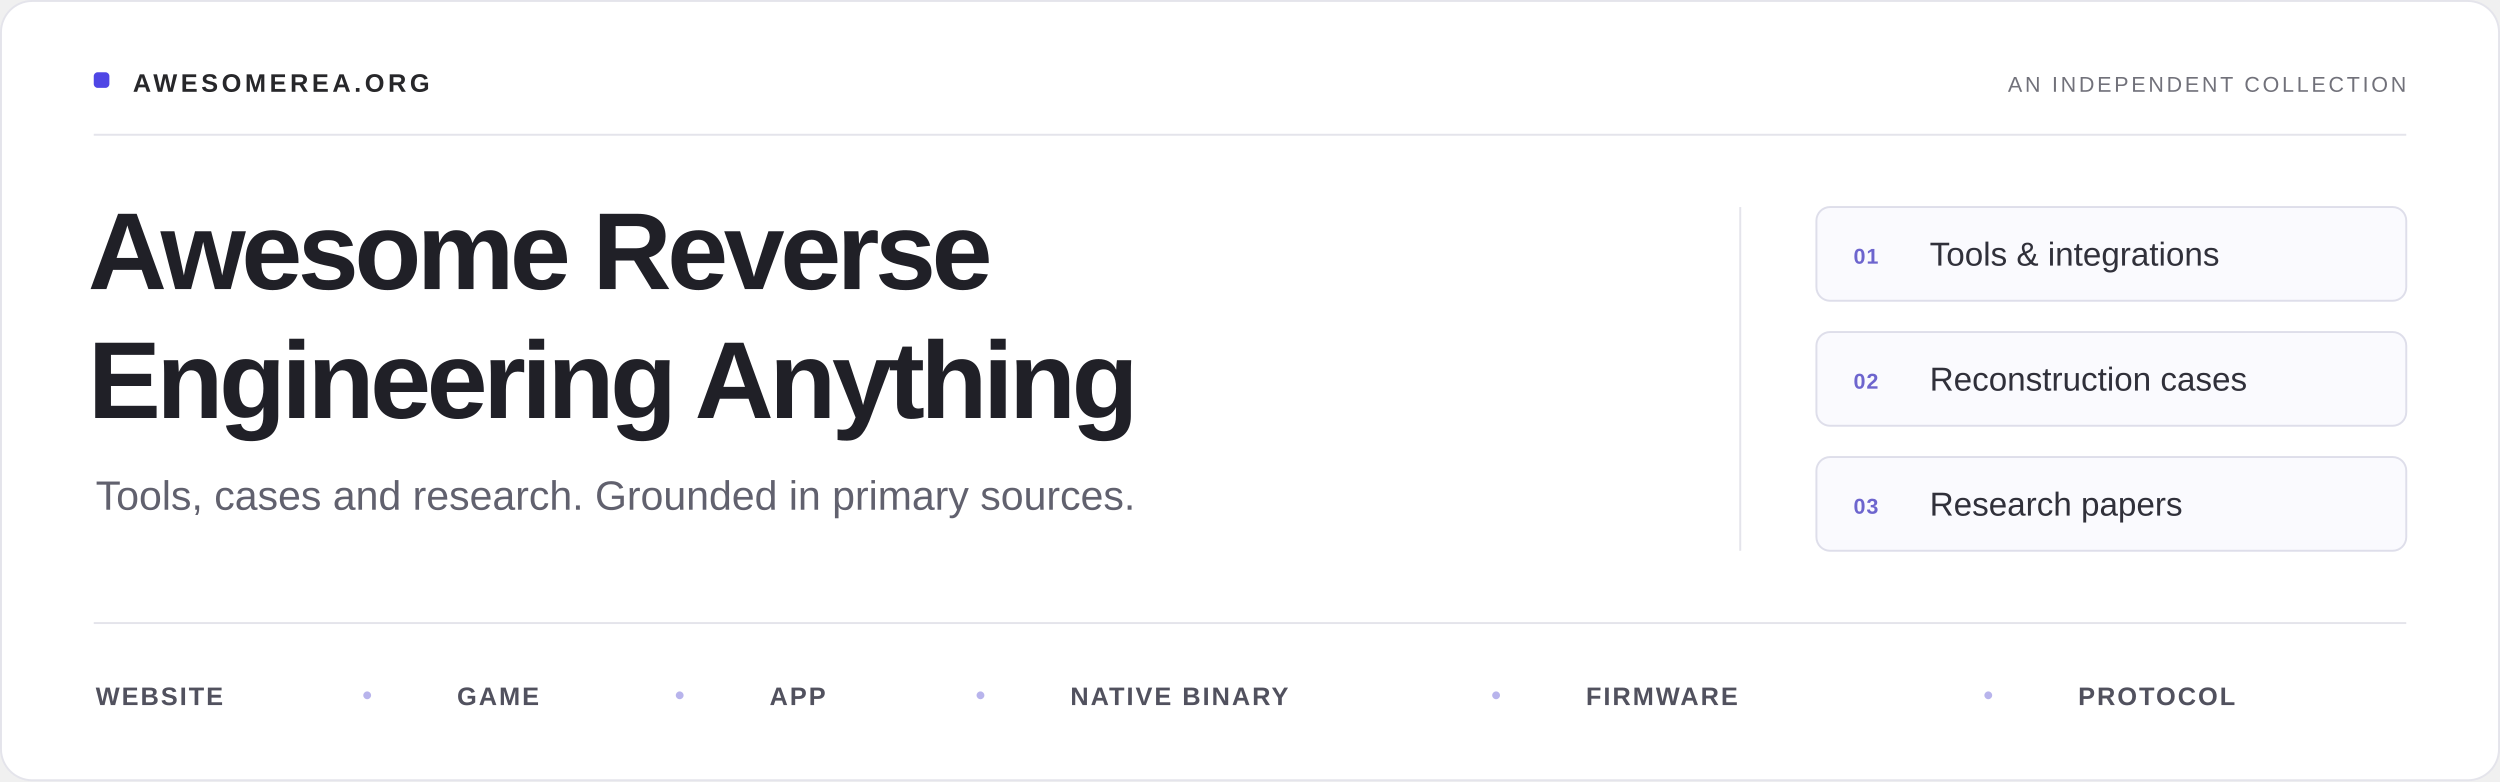
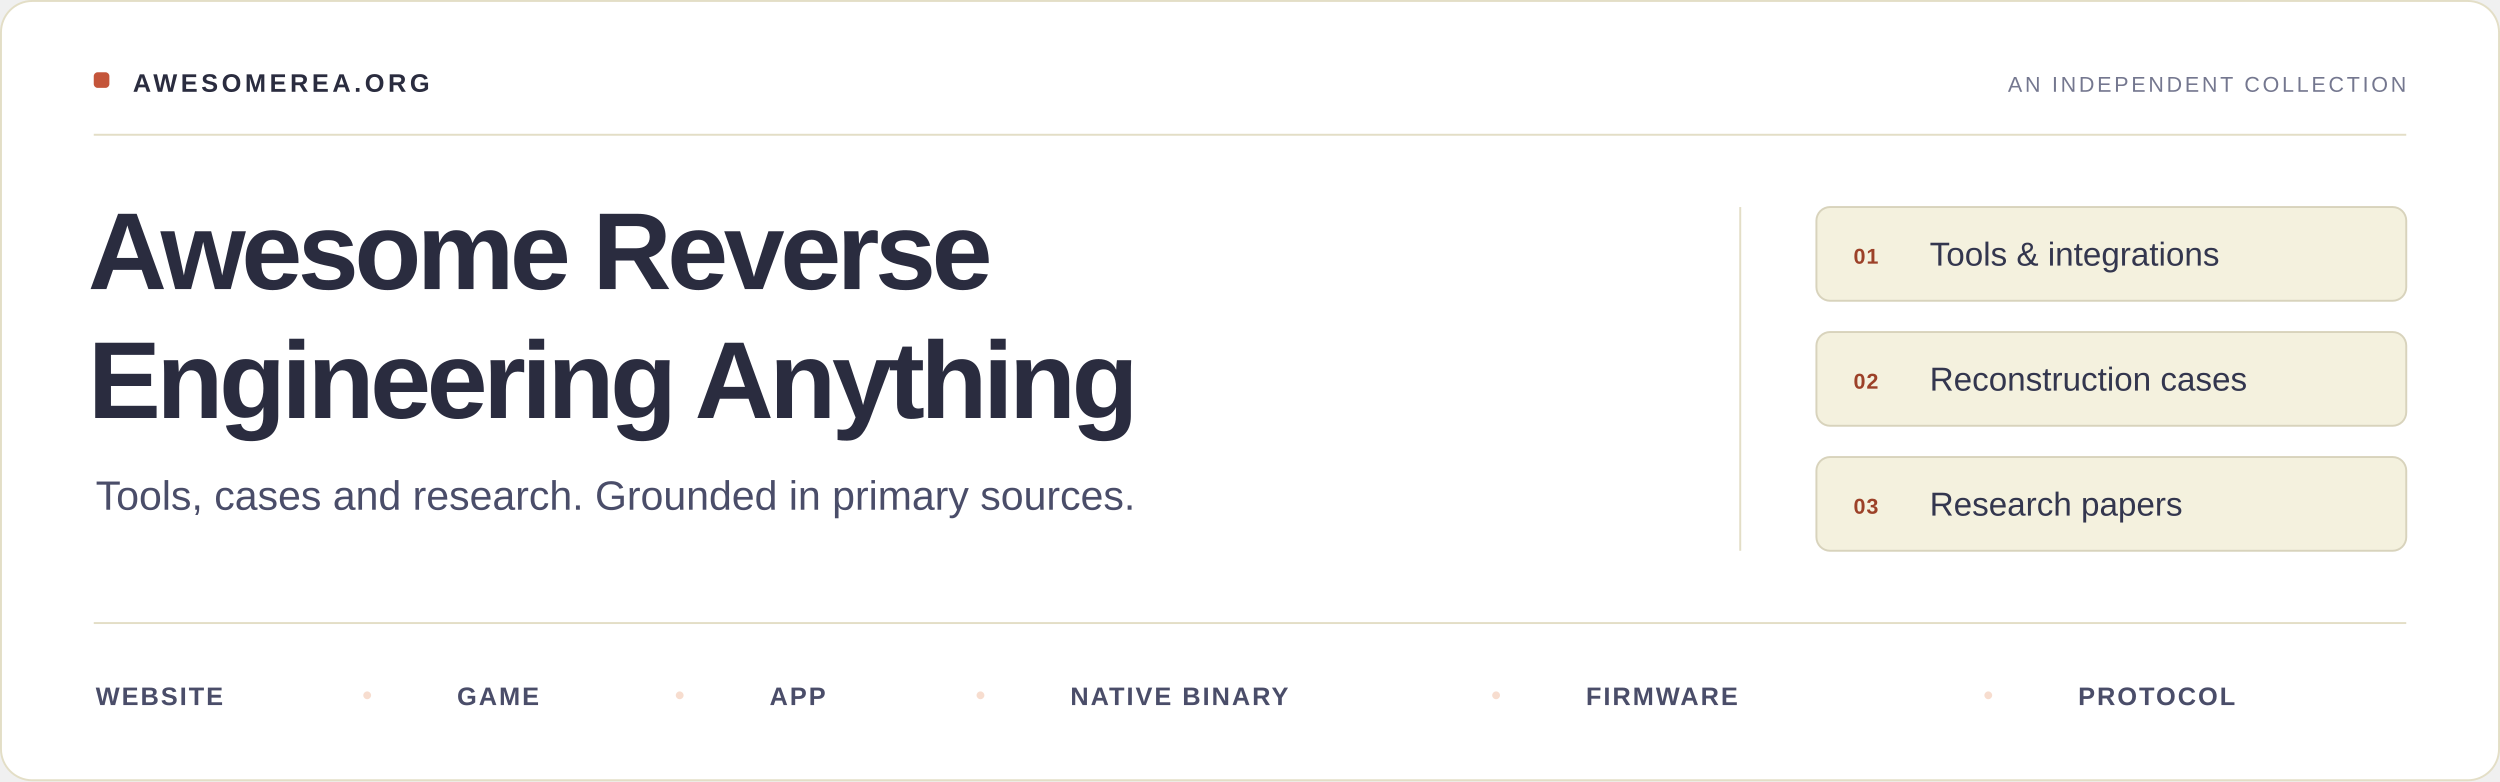
<svg xmlns="http://www.w3.org/2000/svg" width="1280" height="400" viewBox="0 0 1280 400" role="img" aria-labelledby="title description">
-   <rect x=".5" y=".5" width="1279" height="399" rx="16" fill="#fff" stroke="#e4e4eb" />
+   <rect x=".5" y=".5" width="1279" height="399" rx="16" fill="#fff" stroke="#E3DEC6" />
  <g font-family="Arial, Helvetica, sans-serif">
-     <rect x="48" y="37" width="8" height="8" rx="2" fill="#4f46e5" />
-     <text x="68" y="47" font-size="13" font-weight="700" letter-spacing="1.8" fill="#27272a">AWESOMEREA.ORG</text>
-     <text x="1232" y="47" text-anchor="end" font-size="11" letter-spacing="1.4" fill="#71717a">AN INDEPENDENT COLLECTION</text>
-     <path d="M48 69H1232" stroke="#e4e4eb" />
-     <g fill="#202027" font-size="56" font-weight="700" letter-spacing="-2.2">
+     <rect x="48" y="37" width="8" height="8" rx="2" fill="#C4553A" />
+     <text x="68" y="47" font-size="13" font-weight="700" letter-spacing="1.8" fill="#2A2C3F">AWESOMEREA.ORG</text>
+     <text x="1232" y="47" text-anchor="end" font-size="11" letter-spacing="1.4" fill="#74778F">AN INDEPENDENT COLLECTION</text>
+     <path d="M48 69H1232" stroke="#E3DEC6" />
+     <g fill="#2A2C3F" font-size="56" font-weight="700" letter-spacing="-2.2">
      <text x="45" y="148">Awesome Reverse</text>
      <text x="45" y="214">Engineering Anything</text>
    </g>
-     <text x="49" y="261" font-size="21" fill="#61616e">Tools, cases and research. Grounded in primary sources.</text>
+     <text x="49" y="261" font-size="21" fill="#4A4D69">Tools, cases and research. Grounded in primary sources.</text>
    <g transform="translate(930 106)">
-       <path d="M-39 0V176" stroke="#e4e4eb" />
-       <g fill="#fafafe" stroke="#dedeea">
+       <path d="M-39 0V176" stroke="#E3DEC6" />
+       <g fill="#F4F1DE" stroke="#D8D3BC">
        <rect width="302" height="48" rx="7" />
        <rect y="64" width="302" height="48" rx="7" />
        <rect y="128" width="302" height="48" rx="7" />
      </g>
-       <g font-size="11" fill="#6d65ce" font-weight="700" letter-spacing=".5">
+       <g font-size="11" fill="#9C4128" font-weight="700" letter-spacing=".5">
        <text x="19" y="29">01</text>
        <text x="19" y="93">02</text>
        <text x="19" y="157">03</text>
      </g>
-       <g font-size="17" fill="#30303a">
+       <g font-size="17" fill="#33364E">
        <text x="58" y="30">Tools &amp; integrations</text>
        <text x="58" y="94">Reconstruction cases</text>
        <text x="58" y="158">Research papers</text>
      </g>
    </g>
-     <path d="M48 319H1232" stroke="#e4e4eb" />
-     <g fill="#51515e" font-size="13" font-weight="600" letter-spacing="1">
+     <path d="M48 319H1232" stroke="#E3DEC6" />
+     <g fill="#4A4D69" font-size="13" font-weight="600" letter-spacing="1">
      <text x="49" y="361">WEBSITE</text>
      <text x="234" y="361">GAME</text>
      <text x="394" y="361">APP</text>
      <text x="548" y="361">NATIVE BINARY</text>
      <text x="812" y="361">FIRMWARE</text>
      <text x="1064" y="361">PROTOCOL</text>
    </g>
-     <g fill="#b8b4ec">
+     <g fill="#F7DDCF">
      <circle cx="188" cy="356" r="2" />
      <circle cx="348" cy="356" r="2" />
      <circle cx="502" cy="356" r="2" />
      <circle cx="766" cy="356" r="2" />
      <circle cx="1018" cy="356" r="2" />
    </g>
  </g>
</svg>
